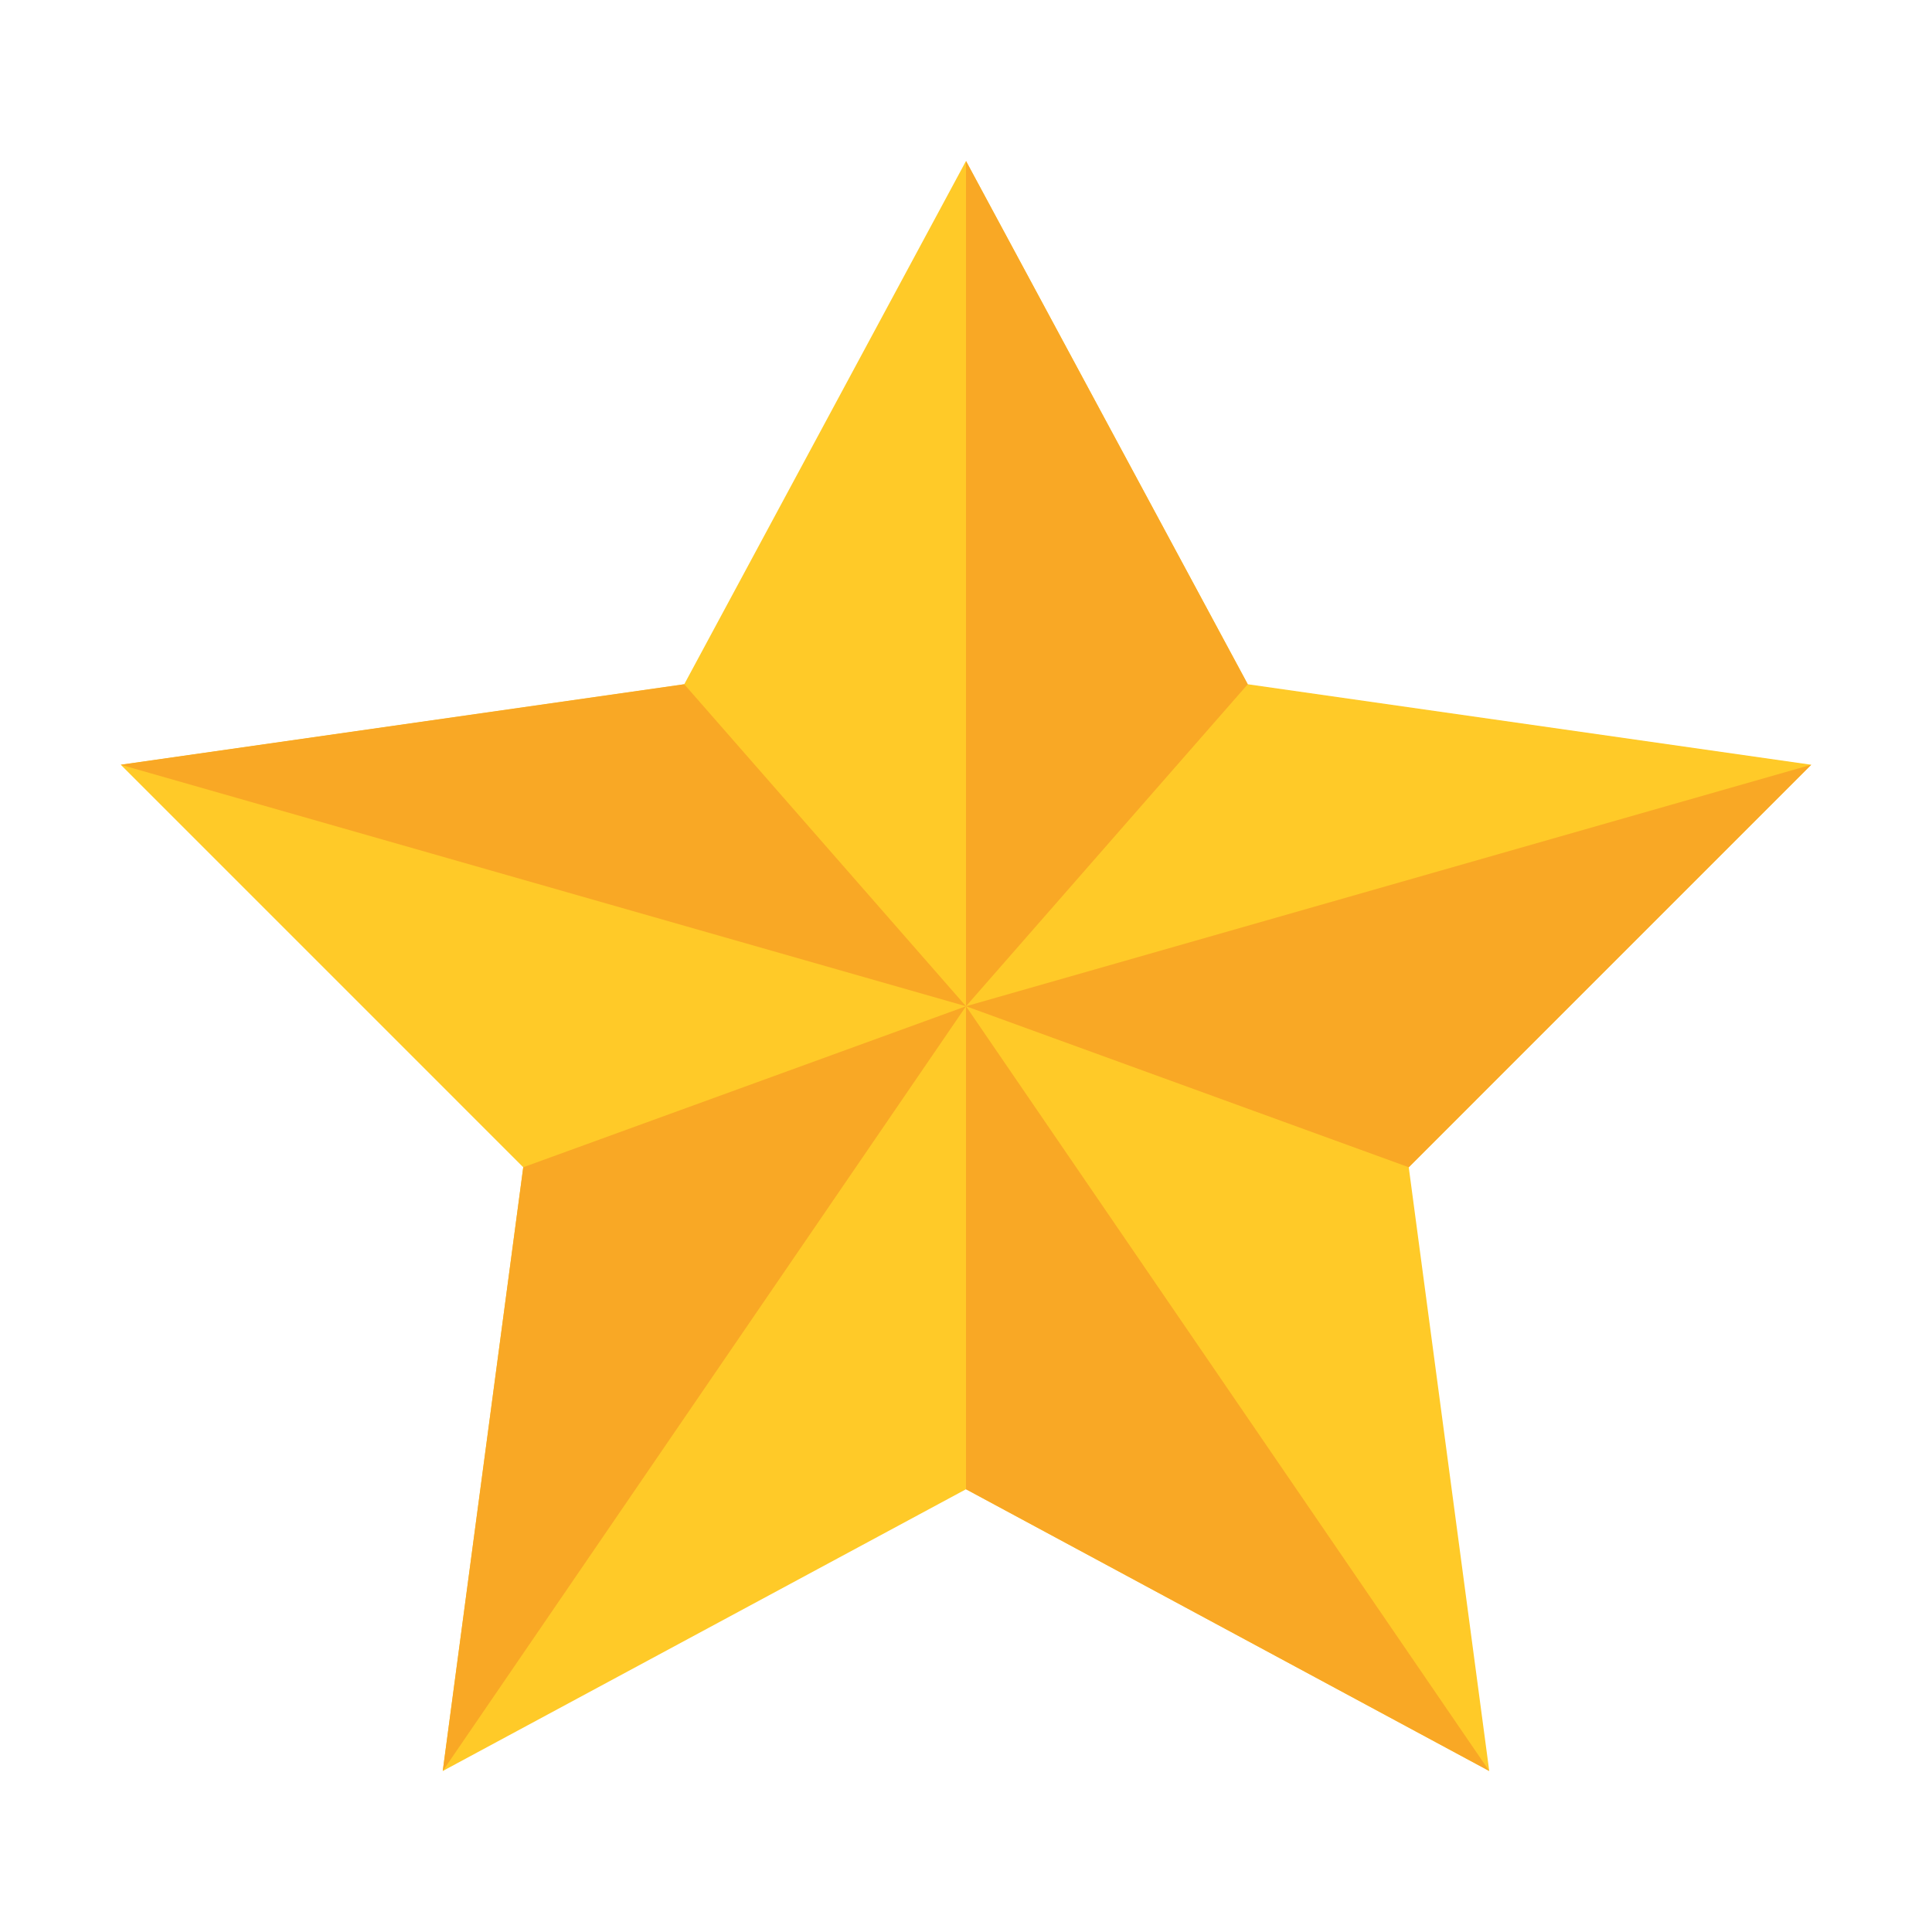
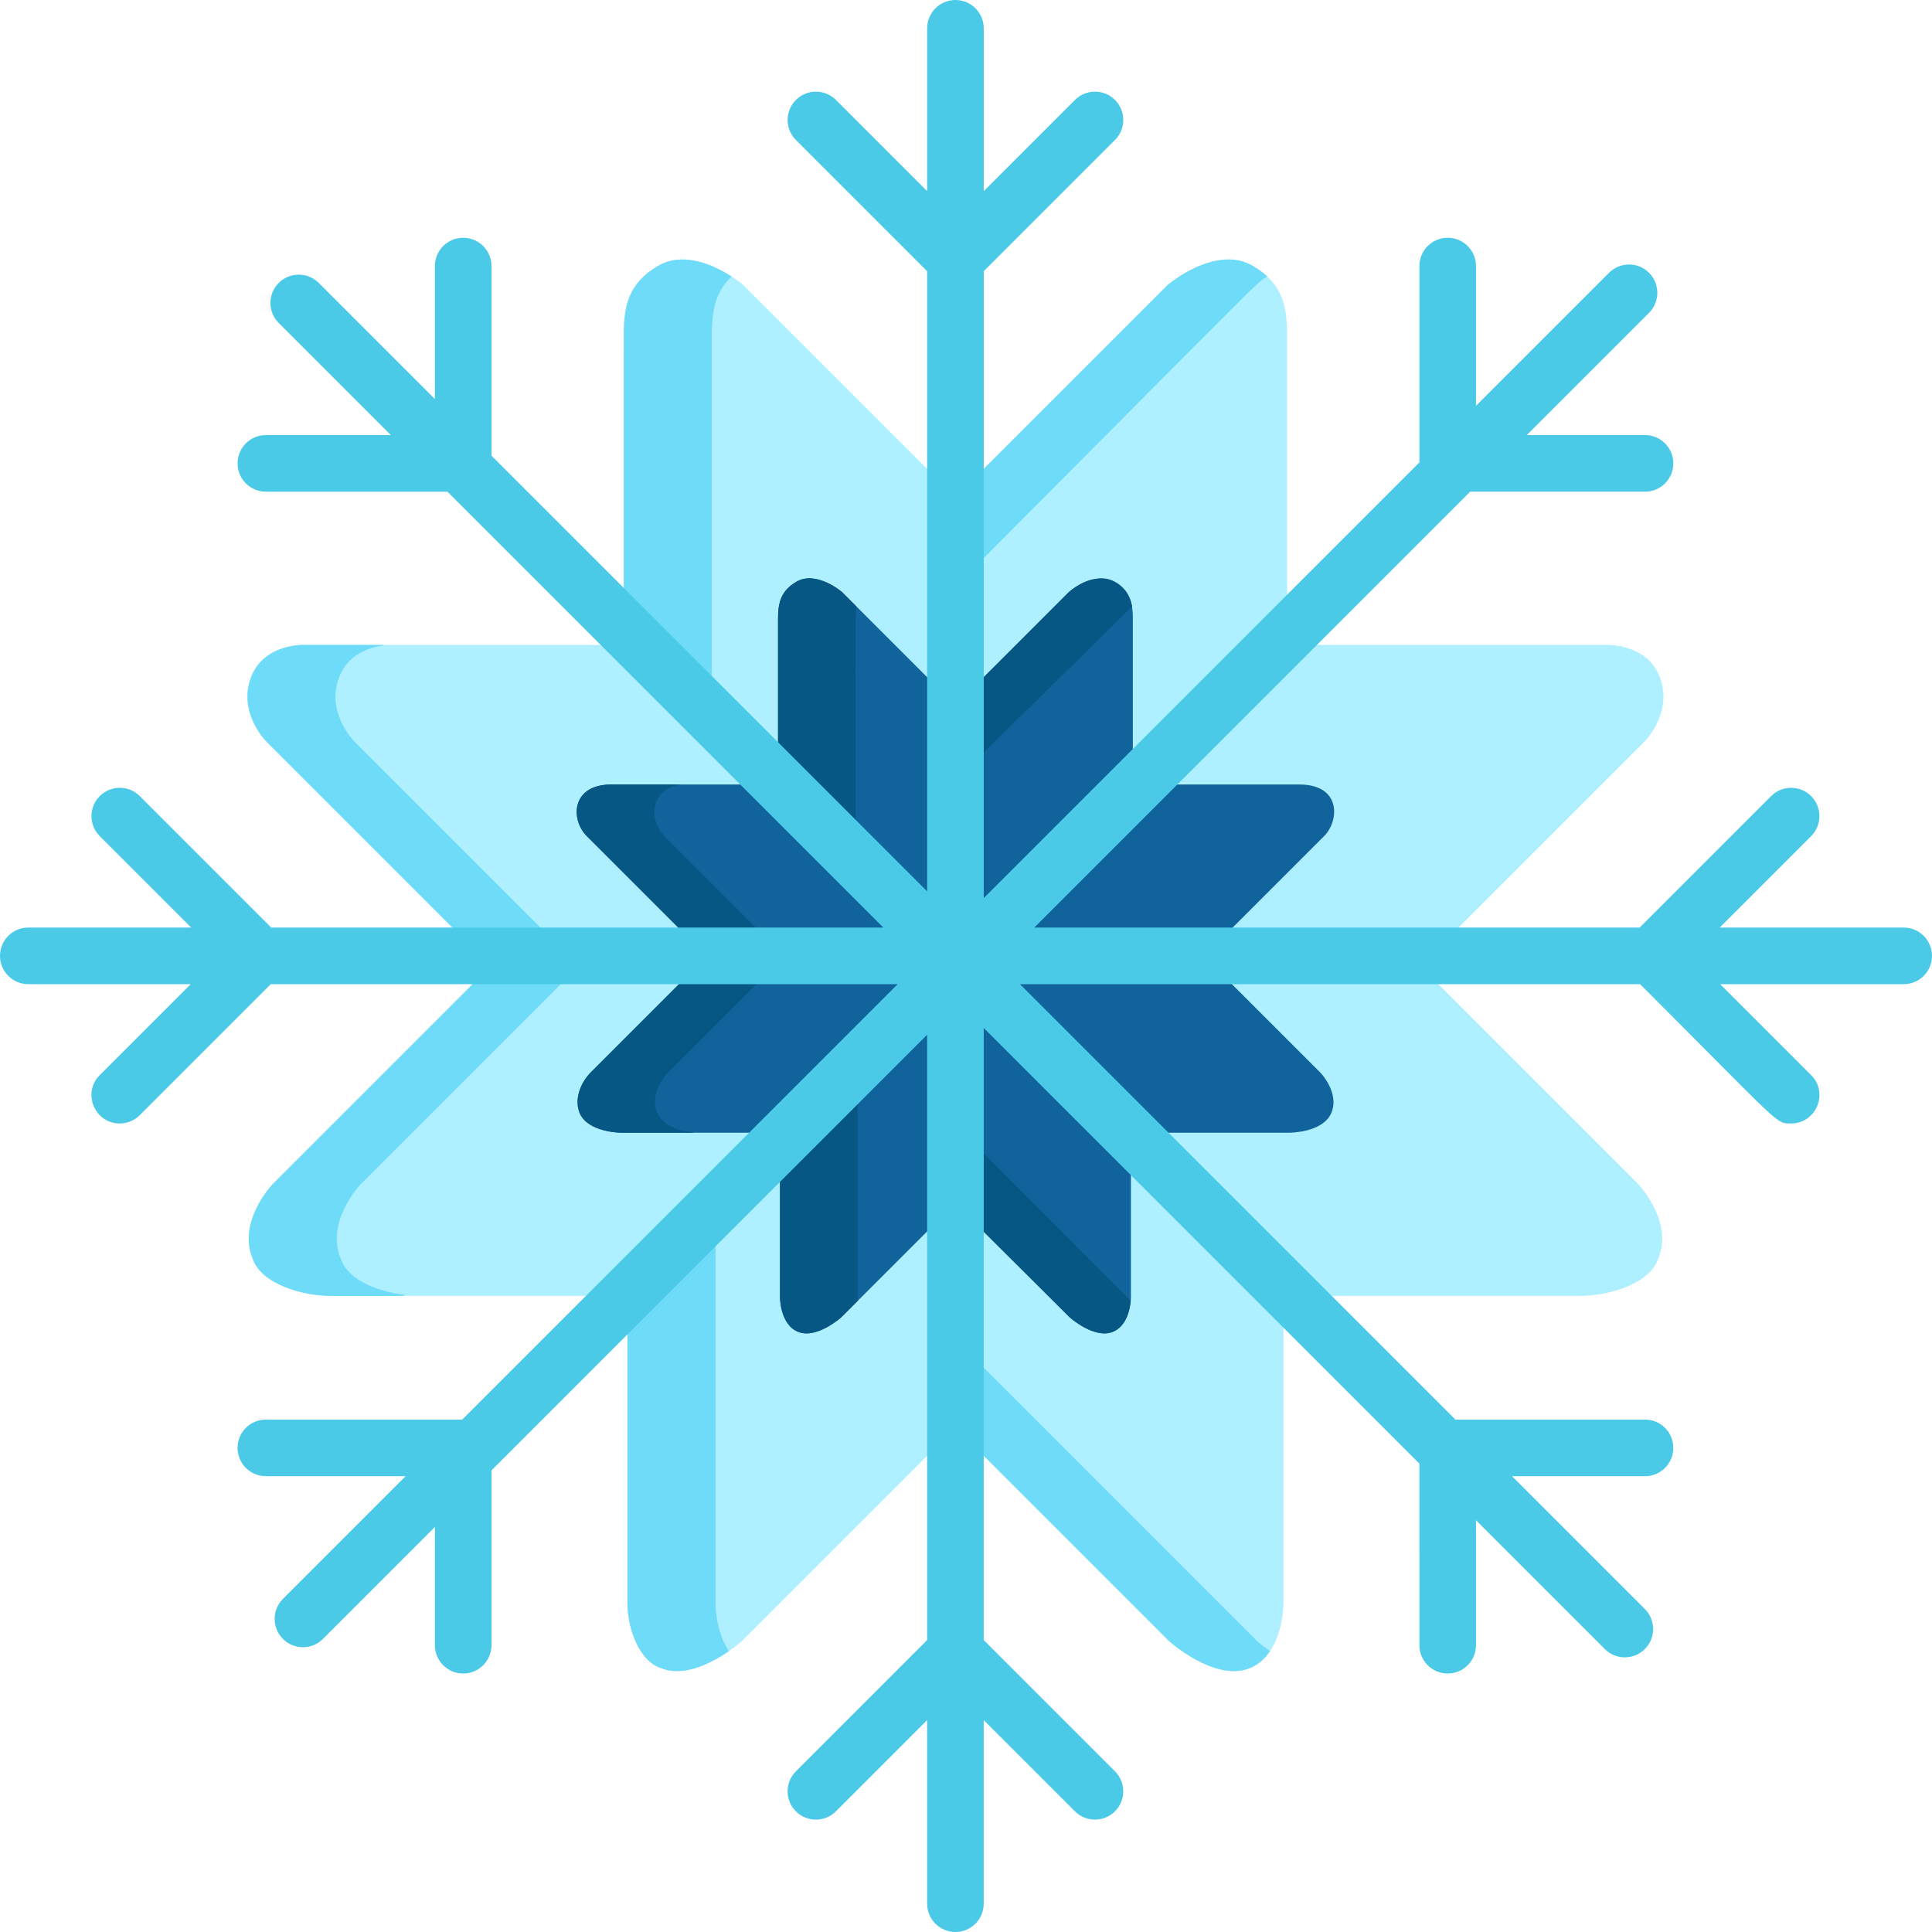
- <svg xmlns="http://www.w3.org/2000/svg" version="1.1" x="0px" y="0px" width="48" height="48" viewBox="0 0 48 48" enable-background="new 0 0 48 48" xml:space="preserve">
-   <polygon fill="#FFCA28" points="24,4 31,17 45,19 35,29 37,44 24,37 11,44 13,29 3,19 17,17 " />
+ <svg xmlns="http://www.w3.org/2000/svg" version="1.1" id="Capa_1" x="0px" y="0px" viewBox="0 0 512.001 512.001" style="enable-background:new 0 0 512.001 512.001;" xml:space="preserve">
+   <path style="fill:#AEF0FF;" d="M376.339,256.002l59.473-59.474c0.137-0.136,7.833-7.951,3.914-17.413  c-2.671-6.448-9.09-7.924-12.979-8.206h-3.159h-0.002l-82.492-0.001c0-9.699-0.001-73.252-0.001-82.897  c-0.108-6.738-1.155-12.983-9.156-17.589c-9.889-5.693-22.51,5.115-22.51,5.115l-55.857,55.857l-0.367-0.367l-0.368,0.367  l-55.856-55.857c0,0-12.622-10.81-22.512-5.115c-7.999,4.606-9.046,10.852-9.154,17.589v4.77c0,0.024,0,0.047,0,0.071  c0,0.002,0,0.002,0,0.003l-0.002,78.053l-82.493,0.001h-0.001h-3.159c-3.888,0.283-10.307,1.759-12.978,8.206  c-3.919,9.462,3.777,17.276,3.914,17.413l59.471,59.474L72.297,313.77c0,0-9.448,9.854-5.355,19.748  c2.311,6.873,13.44,9.908,20.634,9.908l78.705,0.002v81.671c0,0,0,13.561,9.143,17.063l0.009,0.002  c9.103,3.479,21.026-7.124,21.137-7.222l56.266-56.266l0.368,0.367l0.367-0.367l56.267,56.266  c0.11,0.098,12.034,10.702,21.137,7.222l0.007-0.002c9.144-3.502,9.144-17.063,9.144-17.063v-81.671l78.705-0.002  c7.182,0,18.354-3.038,20.634-9.908c4.09-9.896-5.357-19.748-5.357-19.748L376.339,256.002z" />
  <g>
-     <polygon fill="#F9A825" points="24,25 31,17 24,4 &#09;" />
-     <polygon fill="#F9A825" points="45,19 24,25 35,29 &#09;" />
-     <polygon fill="#F9A825" points="37,44 24,25 24,37 &#09;" />
-     <polygon fill="#F9A825" points="13,29 11,44 24,25 &#09;" />
-     <polygon fill="#F9A825" points="3,19 24,25 17,17 &#09;" />
+     <path style="fill:#6EDCF9;" d="M255.999,128.965l-0.641,24.297c84.421-84.772,77.059-77.749,80.498-79.971   c-1.075-1.012-2.362-1.973-3.919-2.87c-9.889-5.693-22.51,5.115-22.51,5.115L255.999,128.965L255.999,128.965z" />
+     <path style="fill:#6EDCF9;" d="M333.172,434.942l-76.342-76.382v23.376l0,0l0,0l53.007,53.005   c0.11,0.098,12.034,10.702,21.137,7.222l0.007-0.002c2.479-0.95,4.282-2.641,5.6-4.599   C334.52,436.138,333.208,434.974,333.172,434.942z" />
+     <path style="fill:#6EDCF9;" d="M165.311,161.577v9.332l23.334,23.184l0.002-101.237c0-0.001,0-0.001,0-0.003   c0-0.023,0-0.047,0-0.071v-4.77c0.087-5.426,0.789-10.532,5.235-14.72c-4.359-2.816-12.545-6.825-19.416-2.869   c-7.999,4.606-9.046,10.852-9.154,17.589v4.77c0,0.024,0,0.047,0,0.071c0,0.002,0,0.002,0,0.003L165.311,161.577L165.311,161.577z" />
+     <path style="fill:#6EDCF9;" d="M107.195,343.155c-6.383-0.782-14.881-3.572-16.919-9.636c-4.092-9.896,5.355-19.748,5.355-19.748   l57.768-57.768l-59.471-59.474c-0.137-0.136-7.833-7.951-3.914-17.413c2.358-5.692,7.634-7.508,11.515-8.05v-0.157H82.818h-0.001   h-3.159c-3.888,0.283-10.307,1.759-12.978,8.206c-3.919,9.462,3.777,17.276,3.914,17.413l59.471,59.474L72.297,313.77   c0,0-9.448,9.854-5.355,19.748c2.311,6.873,13.44,9.908,20.634,9.908h19.62L107.195,343.155L107.195,343.155z" />
+     <path style="fill:#6EDCF9;" d="M189.615,425.1V319.1l-23.334,24.328l0,0c0,10.063,0,59.151,0,81.671   c0,6.346,3.199,15.423,9.151,17.065c6.117,2.338,13.504-1.682,17.728-4.602C189.619,432.3,189.615,425.1,189.615,425.1z" />
  </g>
+   <path style="fill:#10639B;" d="M319.068,253.414l31.811-31.812c4.111-4.089,4.609-13.704-6.538-13.704h-44.125l-0.001-41.751  c0-0.001,0-0.001,0-0.002c0-0.012,0-0.025,0-0.038v-2.552c-0.058-3.604-0.618-6.944-4.896-9.409  c-5.289-3.045-12.041,2.736-12.041,2.736L253.4,186.761l-0.196-0.196l-0.197,0.196l-29.877-29.878c0,0-6.751-5.781-12.041-2.736  c-5.273,3.036-4.896,7.388-4.896,12l-0.001,41.751c-5.2,0-39.931,0-44.126,0c-10.8,0-10.892,9.374-6.538,13.704l31.811,31.812  l-30.899,30.9c-2.487,2.593-4.311,6.82-2.86,10.577c2.199,5.287,11.033,5.287,11.033,5.287l42.099,0.001v43.686  c0,0,0,7.253,4.89,9.127l0.005,0.001c4.869,1.861,11.247-3.81,11.306-3.863l30.096-30.096l0.197,0.196l0.196-0.196l30.097,30.096  c0.059,0.053,6.436,5.724,11.307,3.863l0.004-0.001c4.891-1.873,4.891-9.127,4.891-9.127v-43.686l42.1-0.001  c0,0,8.833,0,11.033-5.287l0.004-0.013c2.188-5.293-2.865-10.564-2.865-10.564L319.068,253.414z" />
+   <g>
+     <path style="fill:#065784;" d="M255.999,184.161l-0.295,20.202l0,0l44.29-43.635c-1.137-6.963-8.89-10.548-16.718-3.844   L255.999,184.161L255.999,184.161z" />
+     <path style="fill:#065784;" d="M226.973,160.729l-3.844-3.844c0,0-6.751-5.781-12.041-2.736c-5.266,3.032-4.896,7.38-4.896,11.961   c0,0.007,0-0.002,0,0.04L206.19,207.9l20.561,19.862C226.753,180.653,226.549,163.329,226.973,160.729z" />
+     <path style="fill:#065784;" d="M252.622,297.557v20.876l0,0l30.874,30.695c0.059,0.053,6.436,5.724,11.307,3.863l0.004-0.001   c3.863-1.479,4.672-6.303,4.842-8.271L252.622,297.557z" />
+     <path style="fill:#065784;" d="M183.868,300.104c-12.688-1.143-11.926-10.516-6.868-15.79l30.9-30.9l-31.811-31.812   c-0.073-0.073-4.19-4.253-2.094-9.315c1.429-3.449,4.862-4.238,6.941-4.39c-2.36,0-16.508,0-18.872,0   c-10.8,0-10.892,9.374-6.538,13.704l31.811,31.812l-30.899,30.9c-2.487,2.593-4.311,6.82-2.86,10.577   c2.199,5.287,11.033,5.287,11.033,5.287h19.257v-0.073H183.868z" />
+     <path style="fill:#065784;" d="M227.271,278.764l-20.562,21.414c0,22.443,0,21.182,0,43.686c0,0,0,7.253,4.89,9.127l0.005,0.001   c4.869,1.861,11.247-3.81,11.306-3.863l4.409-4.409C227.244,343.853,227.271,348.312,227.271,278.764z" />
+   </g>
+   <path style="fill:#4BCAE8;" d="M504.5,245.814h-48.759l24.231-24.231c2.929-2.929,2.929-7.678,0-10.607  c-2.929-2.929-7.678-2.929-10.607,0l-34.839,34.838h-160.42l115.512-115.515c1.267,0,46.52,0.002,46.331,0.002  c4.142,0,7.5-3.358,7.5-7.499c0-4.143-3.357-7.501-7.5-7.501l-31.331-0.001l32.398-32.398c2.929-2.929,2.929-7.678,0-10.607  c-2.929-2.929-7.678-2.929-10.608,0l-35.253,35.253V70.508c0-4.142-3.358-7.5-7.5-7.5s-7.5,3.358-7.5,7.5v52.039L260.704,238.002  V71.872l34.78-34.779c2.929-2.929,2.929-7.678,0-10.607c-2.928-2.93-7.677-2.929-10.608,0l-24.172,24.172V7.501  c0-4.142-3.358-7.5-7.5-7.5s-7.5,3.358-7.5,7.5v43.157L221.53,26.486c-2.929-2.93-7.678-2.929-10.608,0s-2.929,7.678,0,10.607  l34.78,34.779v164.338l-115.451-115.45V70.508c0-4.142-3.358-7.5-7.5-7.5s-7.5,3.358-7.5,7.5v35.249L84.474,74.982  c-2.929-2.929-7.678-2.929-10.607,0c-2.929,2.929-2.929,7.678,0,10.607l29.712,29.712l-33.121,0.001c-4.143,0-7.5,3.358-7.5,7.5  c0,4.143,3.358,7.5,7.5,7.5l48.122-0.001l115.514,115.514H71.884l-34.841-34.841c-2.929-2.929-7.678-2.929-10.608,0  c-2.929,2.929-2.929,7.678,0,10.607l24.233,24.232H7.5c-4.142,0-7.5,3.358-7.5,7.5c0,4.142,3.358,7.5,7.5,7.5h43.046l-24.112,24.112  c-4.74,4.739-1.319,12.804,5.303,12.804c1.919,0,3.839-0.732,5.303-2.197l34.72-34.719h166.131l-115.39,115.392H70.458  c-4.142,0-7.5,3.358-7.5,7.5s3.358,7.5,7.5,7.5h37.042l-32.518,32.519c-2.929,2.929-2.929,7.678,0,10.608  c1.464,1.464,3.384,2.197,5.303,2.197s3.839-0.732,5.303-2.197l29.66-29.66v31.328c0,4.142,3.358,7.5,7.5,7.5s7.5-3.358,7.5-7.5  v-46.329l115.453-115.455v160.421l-34.78,34.778c-2.929,2.929-2.929,7.677,0,10.607c1.464,1.465,3.384,2.197,5.303,2.197  c1.919,0,3.839-0.732,5.303-2.197l24.172-24.171V504.5c0,4.142,3.358,7.5,7.5,7.5c4.142,0,7.5-3.358,7.5-7.5v-48.649l24.172,24.171  c2.929,2.93,7.678,2.929,10.608,0c2.929-2.929,2.929-7.678,0-10.608l-34.78-34.778V272.424l115.455,115.455L376.156,436  c0,4.142,3.358,7.5,7.5,7.5c4.14,0,7.5-3.356,7.5-7.5l0.001-33.122l34.14,34.14c1.464,1.464,3.384,2.197,5.303,2.197  c1.919,0,3.839-0.732,5.303-2.197c2.929-2.929,2.929-7.678,0-10.607l-35.203-35.203h35.247c4.142,0,7.5-3.358,7.5-7.5  s-3.358-7.5-7.5-7.5H385.7L270.308,260.815h164.339c37.936,37.938,35.878,36.916,40.021,36.916c6.623,0,10.043-8.064,5.304-12.804  l-24.11-24.112h48.638c4.142,0,7.5-3.358,7.5-7.5C512,249.172,508.642,245.814,504.5,245.814z" />
+   <g>
+ </g>
+   <g>
+ </g>
+   <g>
+ </g>
+   <g>
+ </g>
+   <g>
+ </g>
+   <g>
+ </g>
+   <g>
+ </g>
+   <g>
+ </g>
+   <g>
+ </g>
+   <g>
+ </g>
+   <g>
+ </g>
+   <g>
+ </g>
+   <g>
+ </g>
+   <g>
+ </g>
+   <g>
+ </g>
</svg>
